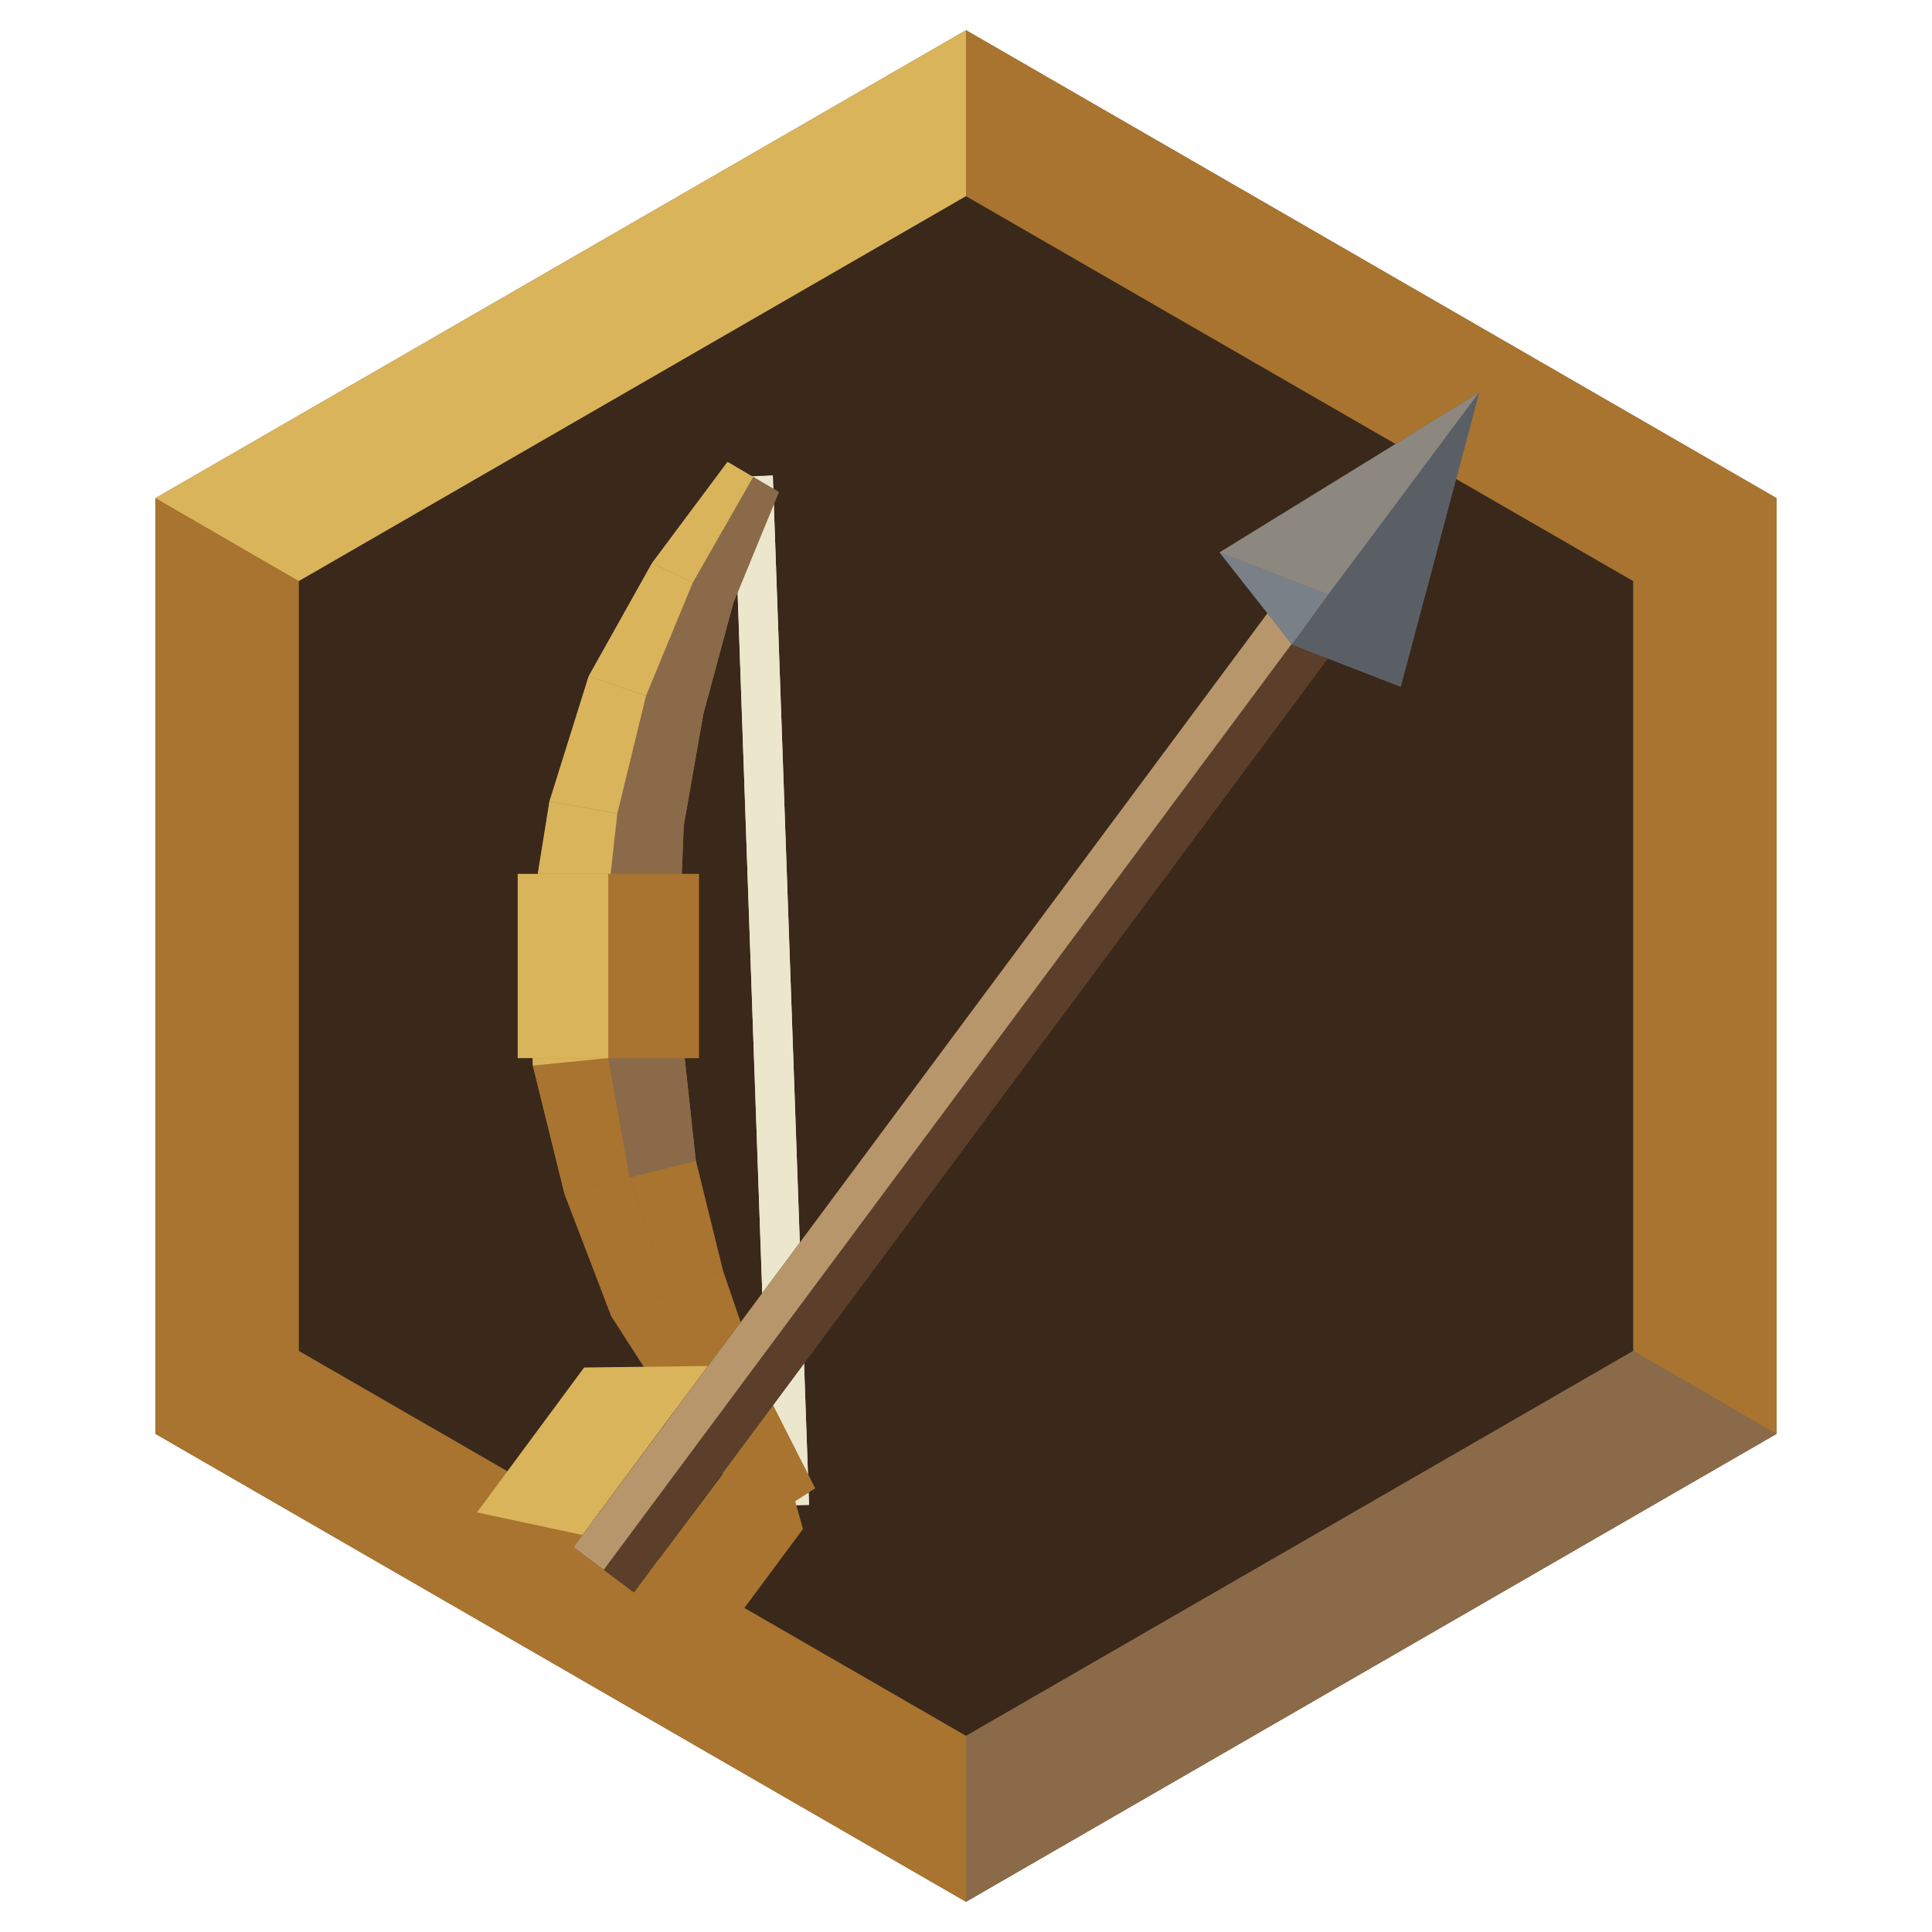
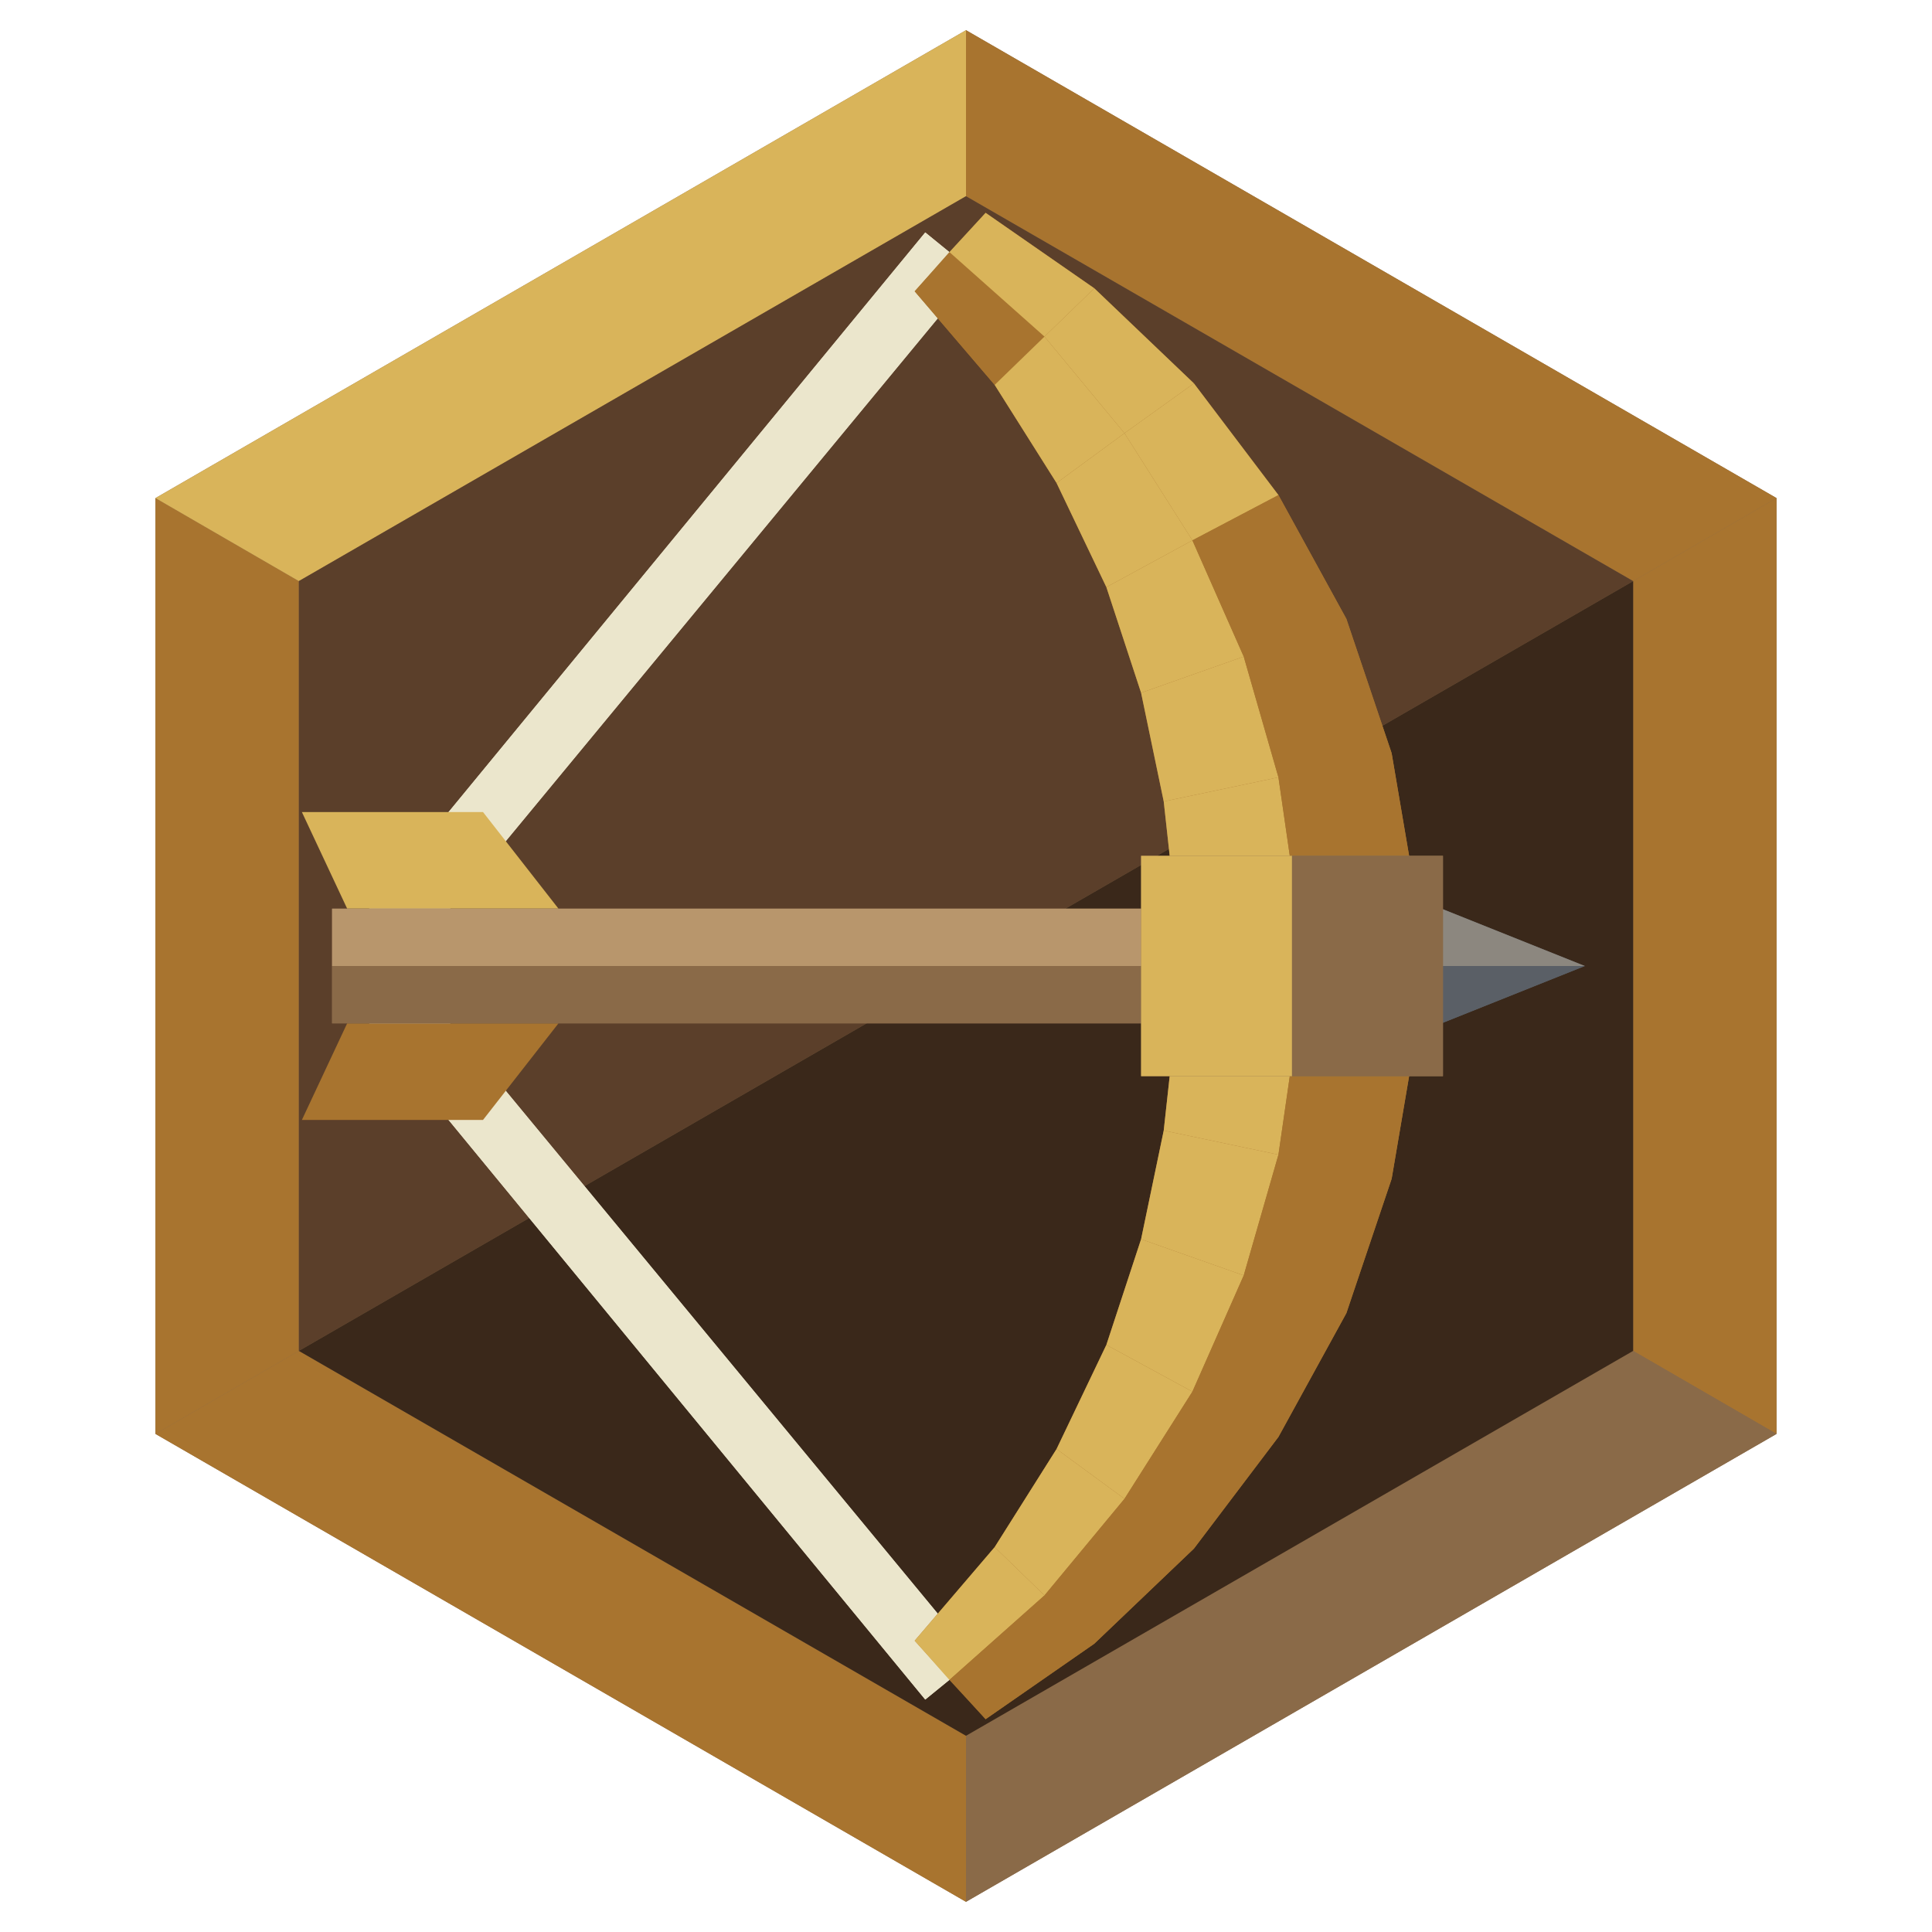
<svg xmlns="http://www.w3.org/2000/svg" viewBox="0 0 128 128" width="128" height="128">
  <polygon fill="#8a6a48" points="64,2 117.7,33 117.7,95 64,126 10.3,95 10.3,33" />
  <polygon fill="#a8742f" points="64,2 117.7,33 108.2,38.5 64,13" />
  <polygon fill="#a8742f" points="117.7,33 117.7,95 108.2,89.5 108.2,38.5" />
  <polygon fill="#8a6a48" points="117.7,95 64,126 64,115 108.2,89.5" />
  <polygon fill="#a8742f" points="64,126 10.3,95 19.8,89.5 64,115" />
  <polygon fill="#a8742f" points="10.3,95 10.3,33 19.8,38.5 19.8,89.5" />
  <polygon fill="#d9b45a" points="10.3,33 64,2 64,13 19.8,38.5" />
-   <polygon fill="#3a281a" points="64,13 108.2,38.5 108.2,89.5 64,115 19.8,89.5 19.8,38.5" />
-   <polygon fill="#ebe6cc" points="48.6,31.6 51,99.8 53.6,99.7 51.2,31.5" />
-   <polygon fill="#ebe6cc" points="49.9,31.6 52.3,99.7 51,99.8 48.6,31.6" />
-   <polygon fill="#ebe6cc" points="49.9,31.6 52.3,99.7 53.6,99.7 51.2,31.5" />
-   <polygon fill="#8a6a48" points="54,98.6 50.4,91.5 47.9,84.2 46.1,76.9 45.3,69.5 45,62.2 45.3,54.7 46.6,47.3 48.6,39.9 51.6,32.6 48.2,30.6 43.2,37.3 39,44.8 36.4,53.1 35,61.8 35.3,70.6 37.4,79.1 40.5,87.2 45.2,94.5 50.6,100.8" />
-   <polygon fill="#a8742f" points="52.3,99.7 47.8,93 50.4,91.5 54,98.6" />
-   <polygon fill="#a8742f" points="52.3,99.7 47.8,93 45.2,94.5 50.6,100.8" />
-   <polygon fill="#a8742f" points="47.8,93 44.2,85.7 47.9,84.2 50.4,91.5" />
-   <polygon fill="#a8742f" points="47.8,93 44.2,85.7 40.5,87.2 45.2,94.5" />
-   <polygon fill="#a8742f" points="44.2,85.7 41.7,78 46.1,76.9 47.9,84.2" />
-   <polygon fill="#a8742f" points="44.2,85.7 41.7,78 37.4,79.1 40.5,87.2" />
-   <polygon fill="#8a6a48" points="41.7,78 40.3,70.1 45.3,69.5 46.1,76.9" />
-   <polygon fill="#a8742f" points="41.7,78 40.3,70.1 35.3,70.6 37.4,79.1" />
-   <polygon fill="#8a6a48" points="40.3,70.1 40,62 45,62.2 45.3,69.5" />
-   <polygon fill="#d9b45a" points="40.3,70.1 40,62 35,61.8 35.3,70.6" />
-   <polygon fill="#8a6a48" points="40,62 40.9,53.9 45.3,54.7 45,62.2" />
-   <polygon fill="#d9b45a" points="40,62 40.9,53.9 36.4,53.1 35,61.8" />
-   <polygon fill="#8a6a48" points="40.9,53.9 42.8,46.1 46.6,47.3 45.3,54.7" />
-   <polygon fill="#d9b45a" points="40.9,53.9 42.8,46.1 39,44.8 36.4,53.1" />
-   <polygon fill="#8a6a48" points="42.8,46.1 45.9,38.6 48.6,39.9 46.6,47.3" />
-   <polygon fill="#d9b45a" points="42.8,46.1 45.9,38.6 43.2,37.3 39,44.8" />
-   <polygon fill="#8a6a48" points="45.9,38.6 49.9,31.6 51.6,32.6 48.6,39.9" />
-   <polygon fill="#d9b45a" points="45.9,38.6 49.9,31.6 48.2,30.6 43.2,37.3" />
-   <polygon fill="#a8742f" points="46.3,70.1 46.3,57.9 34.3,57.9 34.3,70.1" />
-   <polygon fill="#a8742f" points="40.3,70.1 40.3,57.9 46.3,57.9 46.3,70.1" />
-   <polygon fill="#d9b45a" points="40.3,70.1 40.3,57.9 34.3,57.9 34.3,70.1" />
-   <polygon fill="#d9b45a" points="38.6,101.7 46.9,90.5 38.7,90.6 31.6,100.2" />
-   <polygon fill="#a8742f" points="42.6,104.7 51,93.5 53.2,101.3 46,111" />
-   <polygon fill="#5b3f2a" points="42,105.5 90,40.9 86,37.9 38,102.5" />
-   <polygon fill="#5b3f2a" points="40,104 88,39.4 90,40.9 42,105.5" />
-   <polygon fill="#b8966c" points="40,104 88,39.4 86,37.9 38,102.5" />
-   <polygon fill="#5a5f66" points="85.6,42.7 80.8,36.6 98,26 92.8,45.5" />
-   <polygon fill="#7a8088" points="88,39.4 85.6,42.7 80.8,36.6" />
-   <polygon fill="#8c877f" points="88,39.4 80.8,36.6 98,26" />
-   <polygon fill="#5a5f66" points="88,39.4 98,26 92.8,45.5 85.6,42.7" />
+   <polygon fill="#5b3f2a" points="19.8,89.5 19.8,38.5 64,13 108.2,38.5" />
+   <polygon fill="#3a281a" points="108.2,38.5 108.2,89.5 64,115 19.8,89.5" />
+   <polygon fill="#ebe6cc" points="61.3,15.4 22.4,62.7 25.6,65.3 64.6,18.1" />
+   <polygon fill="#ebe6cc" points="62.9,16.7 24,64 22.4,62.7 61.3,15.4" />
+   <polygon fill="#ebe6cc" points="62.9,16.7 24,64 25.6,65.3 64.6,18.1" />
+   <polygon fill="#ebe6cc" points="22.4,65.3 61.3,112.6 64.6,109.9 25.6,62.7" />
+   <polygon fill="#ebe6cc" points="24,64 62.9,111.3 61.3,112.6 22.4,65.3" />
+   <polygon fill="#ebe6cc" points="24,64 62.9,111.3 64.6,109.9 25.6,62.7" />
+   <polygon fill="#d9b45a" points="23,60.2 37,60.2 32,53.8 20,53.8" />
+   <polygon fill="#a8742f" points="23,67.8 37,67.8 32,74.2 20,74.2" />
+   <polygon fill="#8a6a48" points="22,67.8 82,67.8 82,60.2 22,60.2" />
+   <polygon fill="#8a6a48" points="22,64 82,64 82,67.8 22,67.8" />
+   <polygon fill="#b8966c" points="22,64 82,64 82,60.2 22,60.2" />
+   <polygon fill="#5a5f66" points="78,64 80,54 105,64 80,74" />
+   <polygon fill="#8c877f" points="82,64 78,64 80,54 105,64" />
+   <polygon fill="#5a5f66" points="82,64 105,64 80,74" />
+   <polygon fill="#7a8088" points="82,64 80,74 78,64" />
+   <polygon fill="#a8742f" points="60.6,19.3 65.9,25.5 70,32 73.3,38.9 75.6,45.9 77.1,53.1 77.9,60.4 77.9,67.6 77.1,74.9 75.6,82.1 73.3,89.1 70,96 65.9,102.5 60.6,108.7 65.3,113.9 72.5,108.9 79.1,102.6 84.7,95.2 89.2,87 92.2,78.1 93.8,68.7 93.8,59.3 92.2,49.9 89.2,41 84.7,32.8 79.1,25.4 72.5,19.1 65.3,14.1" />
+   <polygon fill="#a8742f" points="62.9,16.7 69.2,22.3 65.9,25.5 60.6,19.3" />
+   <polygon fill="#d9b45a" points="62.9,16.7 69.2,22.3 72.5,19.1 65.3,14.1" />
+   <polygon fill="#d9b45a" points="69.2,22.3 74.5,28.7 70,32 65.9,25.5" />
+   <polygon fill="#d9b45a" points="69.2,22.3 74.5,28.7 79.1,25.4 72.5,19.1" />
+   <polygon fill="#d9b45a" points="74.5,28.7 79,35.8 73.3,38.9 70,32" />
+   <polygon fill="#d9b45a" points="74.5,28.7 79,35.8 84.7,32.8 79.1,25.4" />
+   <polygon fill="#d9b45a" points="79,35.8 82.4,43.5 75.6,45.9 73.3,38.9" />
+   <polygon fill="#a8742f" points="79,35.8 82.4,43.5 89.2,41 84.7,32.8" />
+   <polygon fill="#d9b45a" points="82.4,43.5 84.7,51.5 77.1,53.1 75.6,45.9" />
+   <polygon fill="#a8742f" points="82.4,43.5 84.7,51.5 92.2,49.9 89.2,41" />
+   <polygon fill="#d9b45a" points="84.7,51.5 85.9,59.8 77.9,60.4 77.1,53.1" />
+   <polygon fill="#a8742f" points="84.7,51.5 85.9,59.8 93.8,59.3 92.2,49.9" />
+   <polygon fill="#d9b45a" points="85.9,59.8 85.9,68.2 77.9,67.6 77.9,60.4" />
+   <polygon fill="#a8742f" points="85.9,59.8 85.9,68.2 93.8,68.7 93.8,59.3" />
+   <polygon fill="#d9b45a" points="85.9,68.2 84.7,76.5 77.1,74.9 77.9,67.6" />
+   <polygon fill="#a8742f" points="85.9,68.2 84.7,76.5 92.2,78.1 93.8,68.7" />
+   <polygon fill="#d9b45a" points="84.7,76.5 82.4,84.5 75.6,82.1 77.1,74.9" />
+   <polygon fill="#a8742f" points="84.7,76.5 82.4,84.5 89.2,87 92.2,78.1" />
+   <polygon fill="#d9b45a" points="82.4,84.5 79,92.2 73.3,89.1 75.6,82.1" />
+   <polygon fill="#a8742f" points="82.4,84.5 79,92.2 84.7,95.2 89.2,87" />
+   <polygon fill="#d9b45a" points="79,92.2 74.5,99.3 70,96 73.3,89.1" />
+   <polygon fill="#a8742f" points="79,92.2 74.5,99.3 79.1,102.6 84.7,95.2" />
+   <polygon fill="#d9b45a" points="74.5,99.3 69.2,105.7 65.9,102.5 70,96" />
+   <polygon fill="#a8742f" points="74.5,99.3 69.2,105.7 72.5,108.9 79.1,102.6" />
+   <polygon fill="#d9b45a" points="69.2,105.7 62.9,111.3 60.6,108.7 65.9,102.5" />
+   <polygon fill="#a8742f" points="69.2,105.7 62.9,111.3 65.3,113.9 72.5,108.9" />
+   <polygon fill="#8a6a48" points="75.6,56.7 75.6,71.3 95.6,71.3 95.6,56.7" />
+   <polygon fill="#d9b45a" points="85.6,56.7 85.6,71.3 75.6,71.3 75.6,56.7" />
+   <polygon fill="#8a6a48" points="85.6,56.7 85.6,71.3 95.6,71.3 95.6,56.7" />
</svg>
